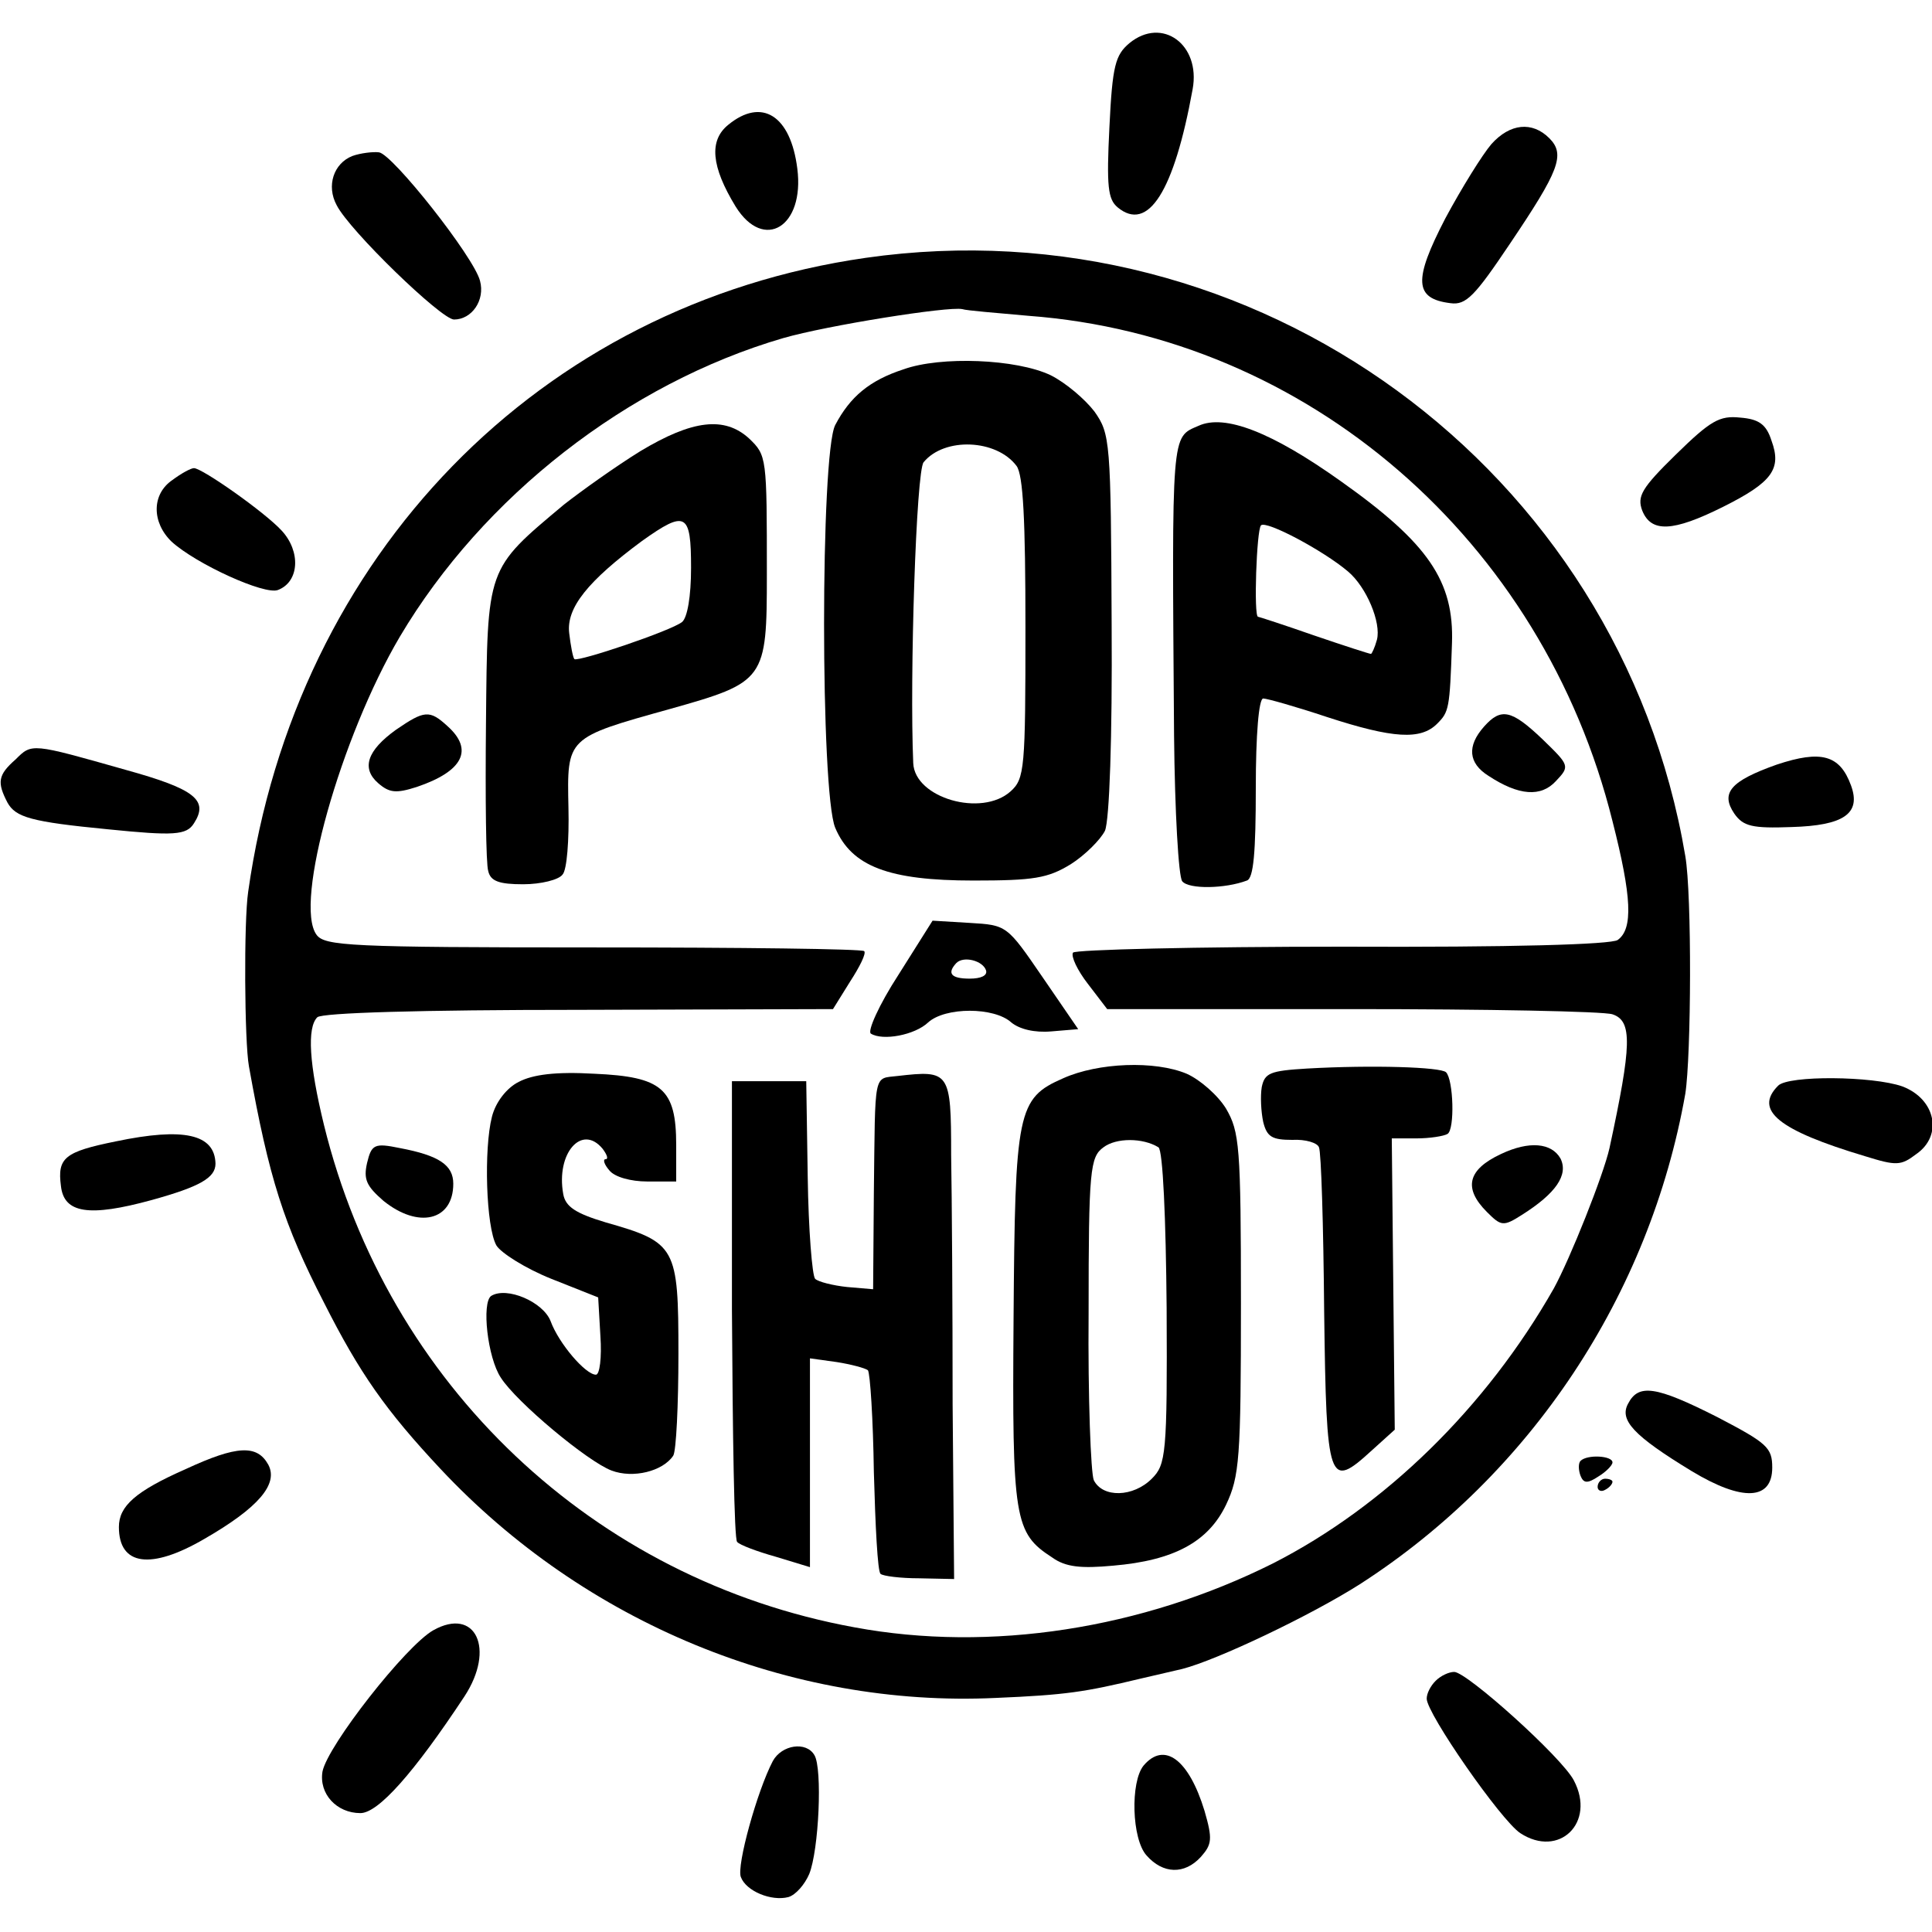
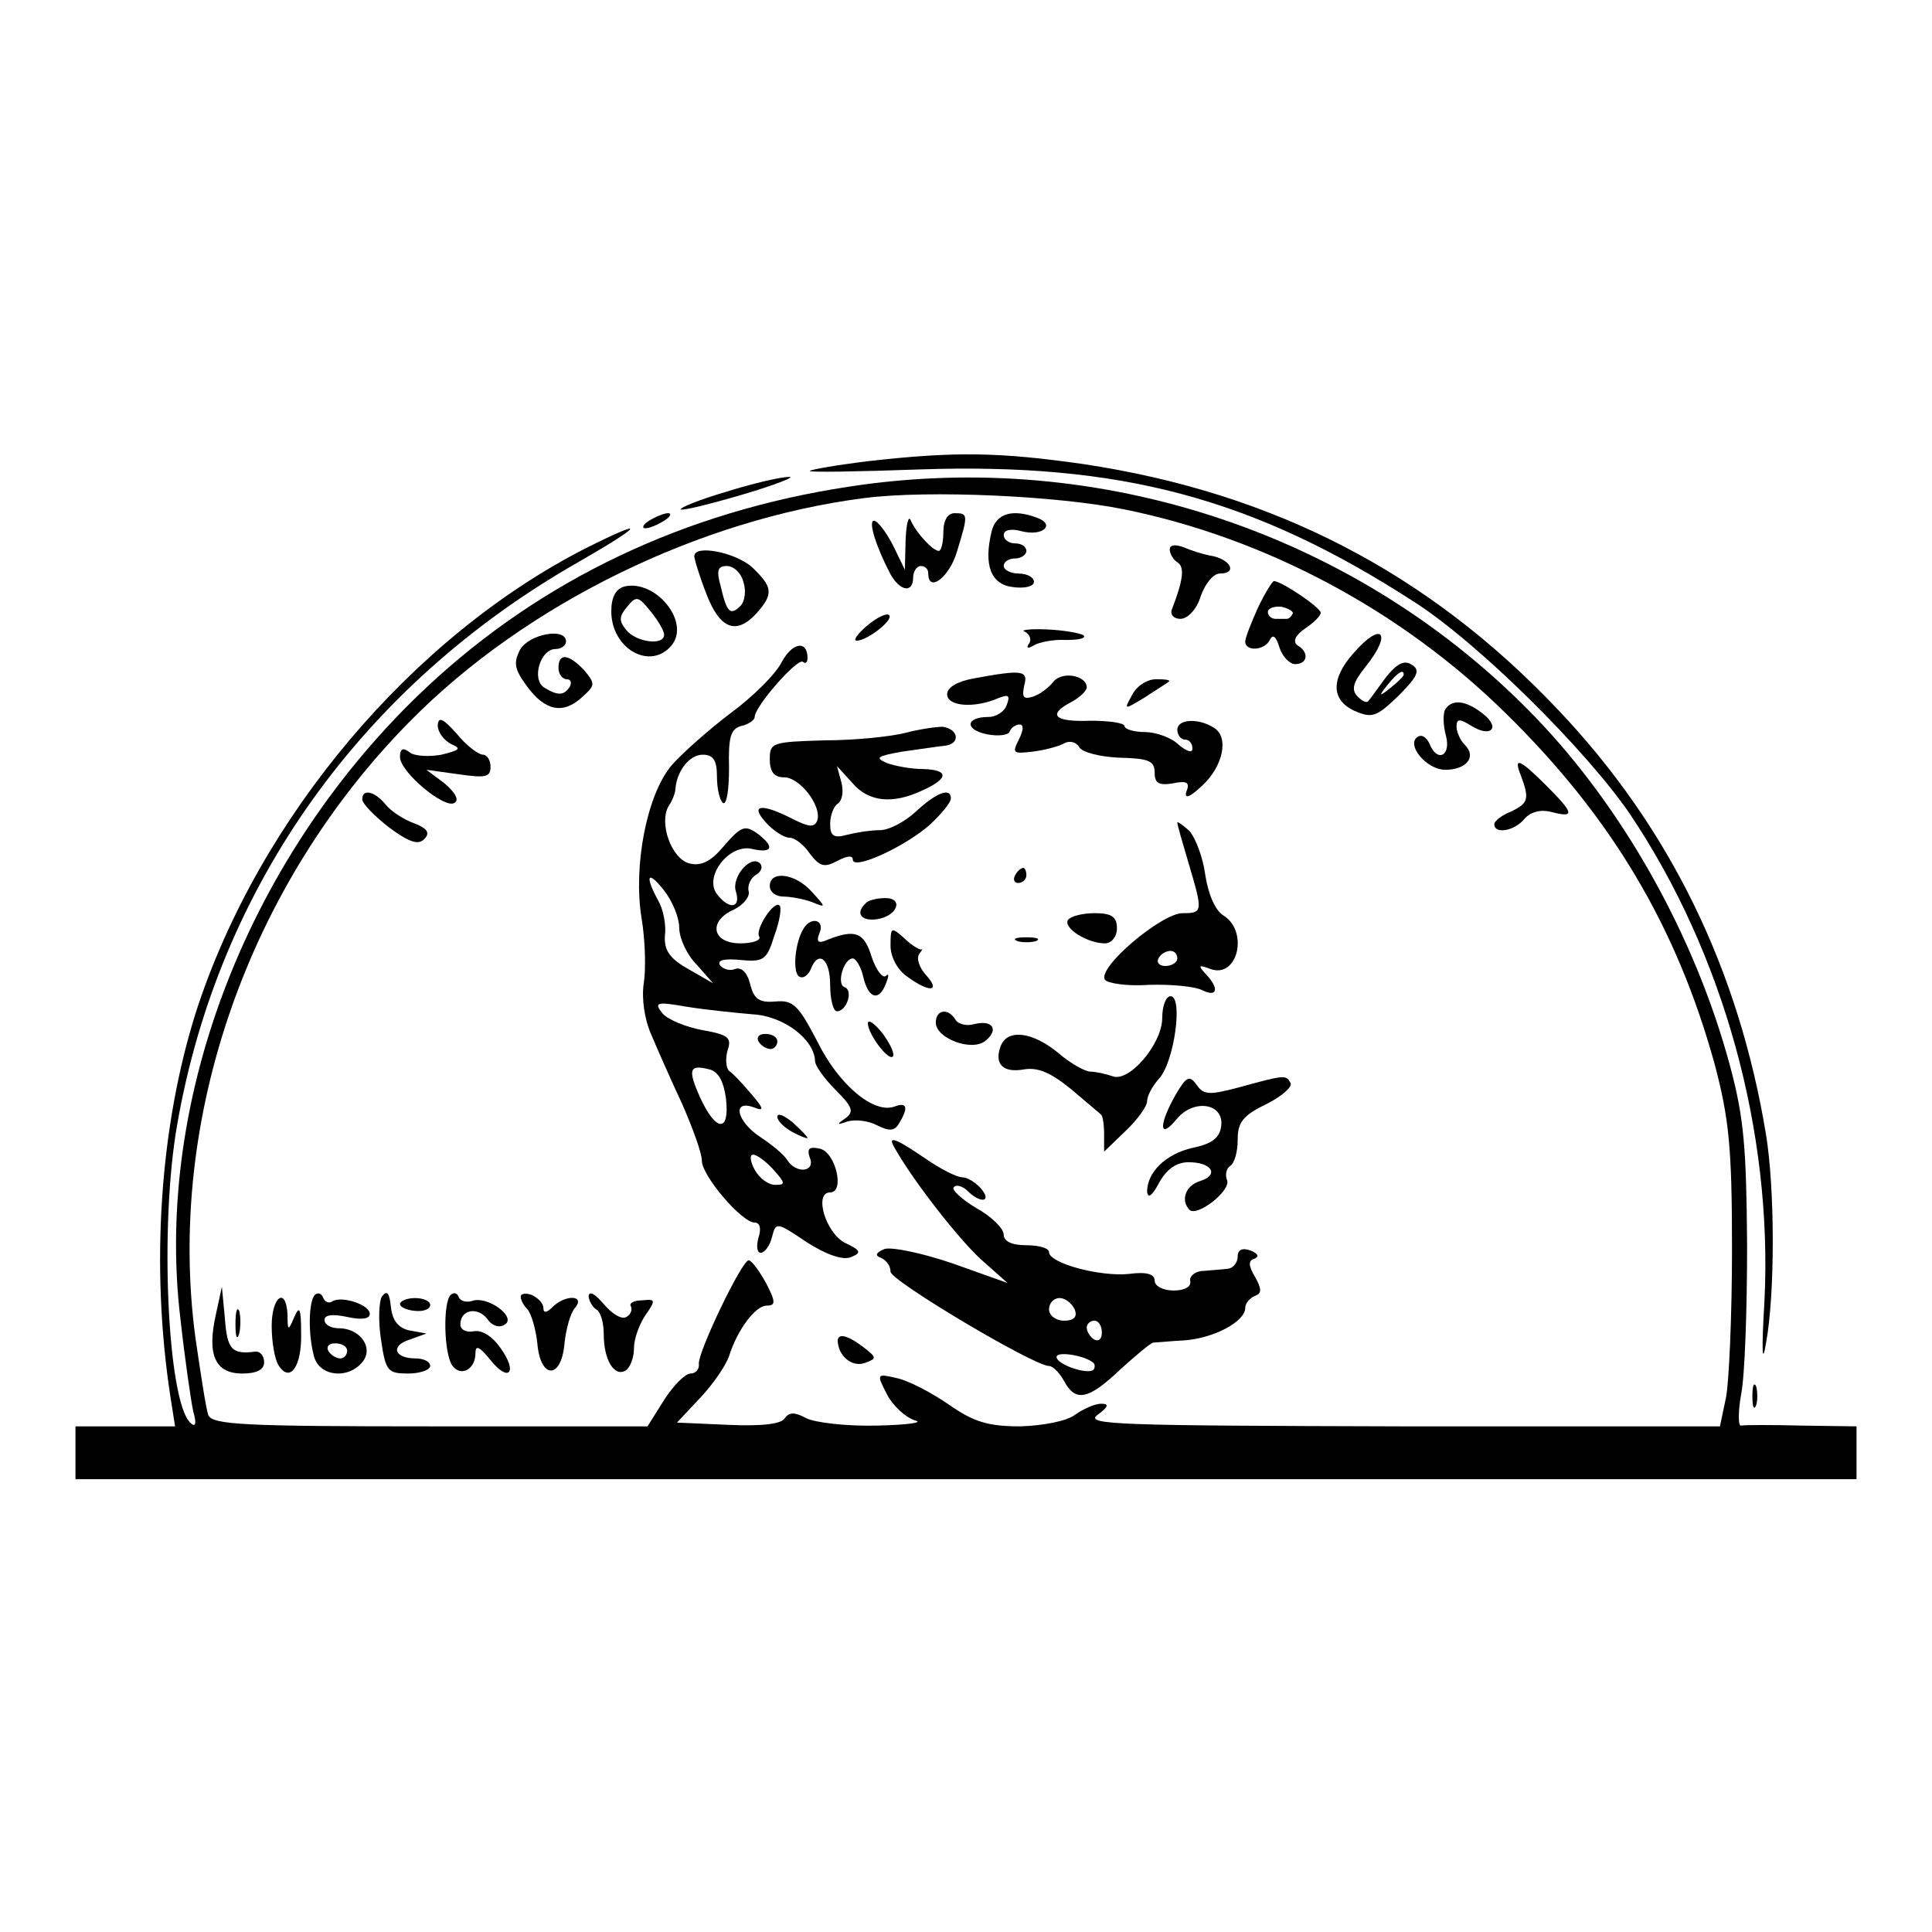
- <svg xmlns="http://www.w3.org/2000/svg" version="1.0" width="260pt" height="260pt" viewBox="0 0 260 260" preserveAspectRatio="xMidYMid meet">
-   <g transform="translate(0,260) scale(0.1,-0.1)" fill="#000000" stroke="none">
-     <path d="M1520 2542 c-19 -16 -23 -30 -27 -113 -4 -80 -2 -97 11 -108 41 -34 76 21 101 159 11 60 -41 98 -85 62z" />
-     <path d="M980 2432 c-26 -21 -23 -56 10 -110 38 -61 93 -27 83 51 -9 72 -48 96 -93 59z" />
-     <path d="M2007 2406 c-12 -14 -40 -59 -62 -100 -43 -83 -42 -108 7 -114 21 -3 33 10 80 80 66 98 75 120 53 142 -23 23 -53 20 -78 -8z" />
-     <path d="M474 2390 c-25 -10 -35 -40 -21 -66 17 -34 141 -154 158 -154 24 0 42 26 35 52 -8 32 -118 171 -136 173 -8 1 -25 -1 -36 -5z" />
-     <path d="M1165 2253 c-439 -63 -767 -400 -831 -853 -6 -40 -5 -202 1 -235 27 -151 47 -213 101 -318 48 -95 83 -145 157 -224 194 -207 470 -321 747 -308 95 4 120 8 195 26 22 5 47 11 56 13 47 12 173 72 239 114 230 148 390 389 438 660 8 51 9 268 0 320 -88 522 -579 880 -1103 805z m219 -78 c376 -28 692 -302 786 -680 26 -102 28 -145 7 -160 -9 -6 -141 -10 -371 -9 -196 0 -359 -4 -362 -8 -3 -5 6 -24 20 -42 l26 -34 329 0 c182 0 339 -3 351 -7 27 -9 26 -41 -4 -180 -8 -36 -53 -149 -75 -189 -91 -160 -227 -293 -378 -370 -176 -88 -380 -120 -563 -86 -351 64 -628 326 -714 676 -20 82 -23 131 -9 145 6 6 139 10 352 10 l342 1 23 37 c13 20 22 38 19 41 -2 3 -167 5 -365 5 -327 0 -361 2 -372 17 -31 42 33 267 112 401 112 189 307 341 516 402 59 17 222 43 241 39 6 -2 45 -5 89 -9z" />
-     <path d="M1216 2103 c-46 -15 -72 -37 -92 -75 -20 -39 -20 -494 0 -542 22 -52 72 -71 186 -71 81 0 100 3 131 22 19 12 40 33 46 45 6 14 10 125 9 278 -1 247 -2 256 -23 286 -13 17 -39 39 -59 49 -46 22 -148 26 -198 8z m152 -130 c9 -12 12 -73 12 -218 0 -189 -1 -203 -20 -220 -39 -35 -129 -9 -131 38 -5 116 4 394 14 405 28 34 98 31 125 -5z" />
-     <path d="M1613 2027 c-37 -16 -36 -5 -33 -417 1 -102 6 -190 11 -196 9 -11 58 -10 87 1 9 3 12 38 12 125 0 71 4 120 10 120 5 0 44 -11 86 -25 89 -29 126 -31 148 -9 16 16 17 20 20 108 3 84 -32 135 -149 218 -94 67 -157 91 -192 75z m201 -196 c25 -21 45 -69 39 -92 -3 -11 -7 -19 -8 -19 -2 0 -36 11 -77 25 -40 14 -74 25 -75 25 -6 0 -2 117 4 123 7 7 84 -34 117 -62z" />
-     <path d="M862 1993 c-34 -21 -80 -54 -103 -72 -105 -88 -103 -83 -105 -295 -1 -100 0 -189 3 -198 3 -14 15 -18 47 -18 24 0 48 6 53 13 6 6 9 47 8 90 -2 95 -3 94 137 133 128 36 130 39 130 181 0 158 0 160 -24 183 -33 30 -76 25 -146 -17z m68 -157 c0 -39 -5 -67 -12 -73 -15 -12 -140 -54 -145 -50 -2 2 -5 18 -7 35 -4 34 25 70 98 124 59 42 66 38 66 -36z" />
-     <path d="M533 1618 c-39 -28 -47 -52 -24 -72 15 -13 24 -14 52 -5 62 21 77 50 41 82 -24 22 -31 21 -69 -5z" />
-     <path d="M1997 1622 c-23 -26 -21 -49 6 -66 41 -27 71 -29 91 -7 19 20 18 21 -18 56 -42 40 -56 43 -79 17z" />
-     <path d="M1209 1288 c-26 -40 -42 -76 -37 -79 16 -10 59 -2 77 15 23 21 89 21 112 0 11 -9 31 -14 54 -12 l36 3 -48 70 c-48 70 -48 70 -98 73 l-50 3 -46 -73z m118 6 c2 -7 -7 -11 -22 -11 -25 0 -31 7 -18 21 10 10 36 3 40 -10z" />
-     <path d="M1431 1149 c-62 -27 -65 -44 -67 -324 -2 -270 1 -288 52 -321 18 -13 39 -15 82 -11 82 7 128 32 152 82 18 38 20 62 20 271 0 212 -2 231 -20 262 -11 18 -35 39 -53 47 -43 18 -119 15 -166 -6z m128 -93 c6 -4 10 -96 11 -216 1 -198 -1 -211 -20 -230 -25 -25 -66 -26 -78 -2 -4 9 -8 111 -7 226 0 192 2 209 20 222 17 13 53 13 74 0z" />
-     <path d="M1759 1162 c-50 -3 -57 -6 -61 -25 -2 -12 -1 -33 2 -47 5 -20 12 -24 39 -24 18 1 34 -4 36 -10 3 -6 6 -105 7 -221 3 -233 6 -240 64 -187 l31 28 -2 196 -2 196 33 0 c18 0 37 3 42 6 10 6 8 73 -2 83 -7 7 -99 10 -187 5z" />
-     <path d="M698 1144 c-16 -8 -31 -27 -36 -47 -11 -43 -8 -148 6 -173 6 -10 39 -31 74 -45 l63 -25 3 -52 c2 -29 -1 -52 -6 -52 -14 0 -50 42 -61 72 -10 26 -59 47 -80 34 -13 -9 -5 -83 13 -110 21 -33 117 -113 149 -125 29 -11 69 -1 83 20 4 6 7 68 7 137 0 144 -3 150 -98 177 -40 12 -54 21 -57 38 -10 55 25 95 53 61 6 -8 8 -14 4 -14 -4 0 -2 -7 5 -15 7 -9 29 -15 51 -15 l39 0 0 49 c0 76 -19 92 -110 96 -52 3 -83 -1 -102 -11z" />
-     <path d="M1208 1152 c-33 -4 -30 8 -32 -157 l-1 -130 -35 3 c-19 2 -39 7 -43 11 -4 4 -9 66 -10 137 l-2 129 -50 0 -50 0 0 -307 c1 -169 3 -310 7 -313 3 -4 27 -13 52 -20 l46 -14 0 140 0 141 36 -5 c19 -3 38 -8 42 -11 3 -4 7 -66 8 -137 2 -72 5 -134 9 -137 3 -3 27 -6 52 -6 l47 -1 -2 235 c0 129 -1 281 -2 336 0 112 -2 114 -72 106z" />
-     <path d="M494 1035 c-5 -22 -1 -31 22 -51 47 -38 94 -27 94 23 0 25 -19 38 -72 48 -34 7 -38 5 -44 -20z" />
-     <path d="M2020 1047 c-45 -21 -51 -46 -19 -78 19 -19 22 -20 47 -4 46 29 63 54 52 76 -12 21 -42 24 -80 6z" />
-     <path d="M2255 1988 c-46 -45 -52 -56 -45 -75 12 -30 41 -29 109 5 66 33 79 51 65 89 -7 22 -17 29 -42 31 -28 3 -40 -4 -87 -50z" />
-     <path d="M232 1954 c-28 -19 -28 -57 -1 -83 33 -30 125 -72 143 -65 29 11 31 52 5 80 -23 25 -107 84 -118 84 -4 0 -17 -7 -29 -16z" />
-     <path d="M21 1578 c-24 -21 -25 -31 -11 -58 11 -20 32 -26 135 -36 89 -9 106 -8 116 8 20 31 2 46 -92 72 -127 36 -126 36 -148 14z" />
-     <path d="M2391 1571 c-62 -22 -76 -38 -57 -66 12 -17 24 -20 77 -18 70 2 94 18 80 56 -15 41 -40 48 -100 28z" />
-     <path d="M2393 1139 c-33 -33 0 -60 117 -95 42 -13 48 -13 69 3 36 25 26 74 -19 91 -40 14 -153 15 -167 1z" />
-     <path d="M156 1064 c-69 -14 -79 -22 -74 -60 4 -37 38 -42 122 -19 65 18 86 30 86 49 -1 40 -43 49 -134 30z" />
-     <path d="M2191 711 c-12 -22 7 -43 86 -91 68 -41 108 -39 108 5 0 27 -7 33 -74 68 -83 42 -106 45 -120 18z" />
-     <path d="M250 623 c-68 -30 -90 -50 -90 -78 0 -52 43 -58 115 -16 73 42 100 74 86 100 -15 27 -42 26 -111 -6z" />
-     <path d="M2127 634 c-3 -3 -3 -12 0 -20 4 -10 9 -11 24 -1 10 6 19 15 19 19 0 9 -34 11 -43 2z" />
-     <path d="M2150 599 c0 -5 5 -7 10 -4 6 3 10 8 10 11 0 2 -4 4 -10 4 -5 0 -10 -5 -10 -11z" />
-     <path d="M583 406 c-37 -21 -142 -155 -149 -190 -5 -30 19 -56 51 -56 24 0 72 54 140 157 42 64 15 121 -42 89z" />
-     <path d="M1932 338 c-7 -7 -12 -17 -12 -24 0 -20 100 -164 126 -181 52 -34 102 14 72 71 -16 31 -144 146 -161 146 -7 0 -18 -5 -25 -12z" />
-     <path d="M1040 230 c-21 -40 -49 -141 -43 -156 7 -19 41 -33 64 -27 10 3 22 17 28 31 13 32 18 142 7 160 -11 19 -44 14 -56 -8z" />
-     <path d="M1539 224 c-18 -22 -16 -99 4 -121 22 -25 51 -26 73 -2 15 17 16 24 5 62 -21 69 -54 94 -82 61z" />
+ <svg xmlns="http://www.w3.org/2000/svg" version="1.0" width="256pt" height="256pt" viewBox="0 0 256 256" preserveAspectRatio="xMidYMid meet">
+   <g transform="translate(0,256) scale(0.1,-0.1)" fill="#000000" stroke="none">
+     <path d="M1151 1949 c-41 -5 -76 -11 -78 -13 -2 -2 63 -1 146 2 266 9 442 -38 654 -175 85 -54 229 -197 287 -282 124 -185 189 -421 178 -645 -4 -67 -3 -86 2 -56 12 64 12 204 0 277 -36 218 -127 406 -275 562 -172 182 -377 288 -629 326 -112 16 -170 17 -285 4z" />
+     <path d="M961 1908 c-34 -10 -61 -21 -59 -23 2 -2 39 7 83 20 44 13 71 24 60 23 -11 0 -49 -9 -84 -20z" />
+     <path d="M1124 1915 c-217 -33 -406 -123 -558 -265 -235 -220 -362 -544 -327 -837 6 -54 14 -109 17 -123 5 -17 3 -22 -4 -15 -30 29 -41 262 -17 396 55 315 245 581 531 744 87 50 93 60 11 19 -232 -118 -434 -358 -517 -614 -48 -151 -61 -337 -34 -512 l6 -38 -66 0 -66 0 0 -35 0 -35 1180 0 1180 0 0 35 0 35 -72 1 c-40 1 -76 1 -81 0 -4 -1 -4 18 0 41 5 24 8 113 8 198 -1 129 -4 169 -23 239 -46 170 -140 338 -256 459 -234 244 -577 359 -912 307z m366 -30 c187 -38 367 -134 505 -270 141 -138 227 -284 277 -465 19 -72 23 -110 23 -245 0 -88 -4 -177 -8 -197 l-8 -38 -422 0 c-373 1 -420 2 -403 15 15 11 16 15 5 15 -8 0 -24 -7 -35 -15 -11 -8 -41 -14 -72 -15 -43 0 -62 6 -95 29 -23 16 -54 32 -69 35 -26 6 -27 6 -13 -21 8 -16 25 -31 37 -35 13 -3 -9 -6 -50 -7 -40 -1 -83 4 -94 10 -15 8 -22 8 -28 0 -4 -8 -31 -11 -75 -9 l-68 3 31 33 c17 18 34 43 38 55 11 35 35 67 50 67 12 0 12 5 -1 30 -9 16 -19 30 -23 30 -9 0 -67 -121 -66 -137 1 -7 -4 -13 -11 -13 -7 0 -23 -16 -35 -35 l-22 -35 -288 0 c-245 0 -289 2 -294 15 -3 8 -10 54 -17 102 -39 290 70 601 285 818 153 155 383 267 601 295 86 11 257 3 345 -15z" />
+     <path d="M1200 1845 l-1 -40 -16 33 c-9 17 -20 32 -25 32 -8 0 3 -35 22 -71 13 -23 30 -25 30 -4 0 8 5 15 10 15 6 0 10 -4 10 -10 0 -26 28 -5 38 29 15 49 15 51 -3 51 -9 0 -15 -9 -15 -25 0 -14 -3 -25 -6 -25 -8 0 -30 24 -37 40 -3 8 -6 -3 -7 -25z" />
+     <path d="M1314 1856 c-11 -45 -1 -71 29 -74 15 -2 27 1 27 7 0 6 -9 11 -20 11 -11 0 -20 5 -20 10 0 6 7 10 15 10 8 0 15 5 15 10 0 6 -7 10 -15 10 -8 0 -15 5 -15 11 0 7 10 9 24 5 28 -7 45 9 20 18 -32 12 -54 6 -60 -18z" />
+     <path d="M1550 1832 c0 -6 5 -14 10 -17 10 -6 8 -23 -7 -62 -3 -7 2 -13 11 -13 10 0 22 13 27 30 6 17 17 30 25 30 23 0 16 17 -8 23 -13 2 -31 8 -40 12 -11 4 -18 3 -18 -3z" />
+     <path d="M920 1823 c0 -4 7 -27 16 -50 18 -47 40 -55 67 -25 22 25 21 34 -6 60 -22 20 -77 31 -77 15z m65 -34 c4 -12 2 -26 -4 -32 -13 -13 -18 -9 -26 26 -6 21 -4 27 8 27 9 0 19 -9 22 -21z" />
+     <path d="M828 1783 c-12 -3 -18 -14 -18 -33 0 -50 52 -79 80 -45 25 31 -21 87 -62 78z m52 -64 c0 -15 -37 -10 -50 6 -10 12 -10 18 1 31 12 15 15 14 31 -6 10 -12 18 -26 18 -31z" />
+     <path d="M1667 1755 c-9 -20 -17 -40 -17 -45 0 -14 27 -12 33 3 4 7 8 3 12 -10 4 -13 14 -23 21 -23 17 0 19 16 3 25 -6 5 -3 13 10 22 12 8 21 17 21 21 0 7 -52 42 -62 42 -2 0 -12 -16 -21 -35z m46 -8 c-2 -4 -5 -7 -8 -7 -3 0 -9 0 -15 0 -5 0 -10 4 -10 9 0 5 8 8 18 7 9 -2 16 -6 15 -9z" />
+     <path d="M1149 1731 c-13 -11 -19 -20 -14 -20 14 0 50 28 43 34 -3 3 -16 -3 -29 -14z" />
+     <path d="M1358 1723 c6 -3 9 -10 6 -15 -5 -7 -2 -8 6 -3 7 4 26 8 42 7 17 0 27 2 24 6 -4 3 -26 7 -49 8 -23 1 -36 -1 -29 -3z" />
+     <path d="M689 1699 c-9 -18 -7 -26 9 -48 24 -33 48 -38 73 -15 18 16 18 18 3 36 -21 22 -34 23 -34 3 0 -8 5 -15 11 -15 5 0 7 -4 4 -10 -8 -12 -16 -12 -34 -1 -17 11 -5 51 15 51 8 0 14 5 14 10 0 19 -49 10 -61 -11z" />
+     <path d="M1793 1694 c-30 -34 -29 -62 2 -76 23 -10 29 -8 58 20 26 26 29 34 18 41 -10 7 -20 2 -35 -17 -11 -15 -21 -29 -23 -31 -2 -3 -8 0 -14 6 -9 9 -6 19 10 39 37 46 22 62 -16 18z m67 -28 c0 -2 -8 -10 -17 -17 -16 -13 -17 -12 -4 4 13 16 21 21 21 13z" />
+     <path d="M1036 1683 c-8 -16 -38 -46 -68 -68 -29 -22 -64 -53 -78 -69 -33 -39 -51 -133 -40 -202 5 -29 6 -69 3 -87 -3 -20 1 -48 10 -68 8 -19 26 -60 41 -92 14 -32 26 -65 26 -75 0 -20 53 -82 70 -82 7 0 9 -8 5 -20 -3 -11 -2 -20 3 -20 5 0 12 9 15 21 5 20 6 20 46 -7 25 -16 47 -24 58 -20 15 6 14 9 -7 19 -26 13 -42 67 -20 67 20 0 7 54 -14 58 -14 3 -17 0 -13 -12 8 -19 -18 -22 -30 -3 -4 7 -20 20 -35 30 -31 20 -39 50 -10 40 15 -6 15 -3 -3 18 -11 13 -24 27 -29 30 -4 4 -5 16 -2 27 6 17 1 21 -33 27 -22 4 -46 14 -53 22 -12 15 -8 16 32 9 25 -4 64 -8 87 -10 41 -2 82 -33 83 -62 0 -6 12 -23 27 -38 23 -23 25 -29 13 -38 -12 -8 -11 -9 3 -4 10 3 28 1 39 -5 16 -8 23 -8 29 2 13 21 11 29 -5 23 -28 -11 -75 29 -103 86 -25 48 -32 55 -55 53 -22 -2 -29 3 -34 23 -4 16 -12 23 -20 20 -7 -3 -16 0 -20 5 -4 7 6 9 27 7 31 -3 35 0 45 32 7 19 10 37 7 40 -7 8 -33 -32 -27 -41 3 -5 -9 -9 -25 -9 -38 0 -43 30 -8 45 12 6 21 17 19 24 -2 8 3 18 10 22 7 4 9 11 5 15 -12 12 -38 -18 -32 -37 7 -22 -8 -25 -24 -5 -20 23 15 69 46 61 27 -6 30 3 6 21 -16 11 -21 9 -43 -16 -18 -22 -31 -28 -47 -24 -24 7 -40 54 -27 76 5 7 9 18 9 23 2 24 19 45 36 45 14 0 19 -7 19 -29 0 -17 4 -32 8 -35 5 -3 8 18 8 46 -1 41 2 52 16 56 10 2 18 8 18 12 0 14 57 79 64 73 3 -3 6 -1 6 5 0 24 -20 21 -34 -5z m-136 -352 c0 -14 10 -36 23 -49 l22 -25 -33 19 c-25 14 -32 25 -31 44 2 14 -2 35 -9 47 -18 33 -14 41 8 13 11 -14 20 -36 20 -49z m62 -227 c5 -45 -13 -44 -34 1 -17 38 -15 45 12 38 12 -3 19 -16 22 -39z m63 -94 c16 -18 16 -20 2 -20 -9 0 -21 9 -27 20 -6 11 -7 20 -2 20 5 0 17 -9 27 -20z" />
+     <path d="M1290 1661 c-22 -4 -35 -12 -35 -21 0 -16 36 -19 68 -5 13 5 16 4 11 -9 -3 -9 -14 -16 -24 -16 -31 0 -32 -17 -2 -23 15 -3 29 -1 30 4 2 5 8 9 13 9 6 0 5 -8 -1 -20 -9 -18 -8 -19 18 -16 16 2 35 7 42 11 7 4 16 2 20 -5 4 -7 28 -13 54 -14 38 -1 46 -4 46 -20 0 -14 6 -17 24 -14 19 4 23 1 18 -11 -3 -10 4 -8 21 8 28 26 36 65 15 77 -21 13 -48 11 -48 -3 0 -7 5 -13 10 -13 6 0 10 -5 10 -12 0 -6 -7 -4 -18 5 -10 10 -31 17 -45 17 -15 0 -27 4 -27 8 0 4 -20 7 -45 7 -48 -2 -58 8 -25 25 11 6 20 15 20 19 0 16 -32 22 -44 8 -6 -8 -18 -17 -27 -20 -13 -4 -15 -1 -12 14 6 21 -2 22 -67 10z" />
+     <path d="M1500 1639 c-11 -20 -11 -20 17 -3 15 10 30 19 32 21 2 2 -5 3 -17 3 -12 0 -26 -9 -32 -21z" />
+     <path d="M1915 1620 c-3 -5 -3 -21 1 -35 7 -27 -12 -36 -22 -10 -4 8 -10 12 -15 9 -17 -10 11 -44 36 -44 28 0 42 17 26 33 -6 6 -11 17 -11 24 0 11 4 11 20 1 26 -16 39 -2 14 17 -22 17 -40 19 -49 5z" />
+     <path d="M580 1599 c0 -9 8 -20 18 -25 14 -6 11 -8 -13 -14 -16 -3 -36 -2 -42 3 -9 7 -13 5 -13 -6 0 -20 59 -69 72 -61 7 4 1 14 -13 26 l-24 18 43 -6 c35 -5 42 -4 42 10 0 9 -5 16 -10 16 -6 0 -22 12 -35 28 -18 20 -24 23 -25 11z" />
+     <path d="M1200 1589 c-19 -5 -68 -10 -107 -10 -70 -2 -73 -3 -73 -25 0 -17 6 -24 19 -24 21 0 50 -38 44 -57 -4 -10 -11 -9 -33 2 -41 21 -57 19 -35 -5 10 -11 24 -20 31 -20 7 0 19 -9 27 -21 13 -17 19 -19 36 -10 13 7 21 8 21 2 0 -15 71 18 103 47 15 14 27 29 27 34 0 15 -19 8 -46 -17 -15 -14 -36 -25 -48 -25 -12 0 -31 -3 -43 -6 -18 -5 -23 -2 -23 14 0 12 5 24 10 27 6 4 8 16 5 28 l-6 22 20 -22 c22 -26 54 -29 94 -10 35 16 34 27 0 28 -16 0 -37 4 -48 8 -16 7 -13 9 20 15 22 3 48 7 58 8 20 3 17 22 -4 25 -8 0 -30 -3 -49 -8z" />
+     <path d="M2015 1533 c12 -32 10 -37 -12 -48 -13 -5 -23 -13 -23 -17 0 -14 27 -9 40 7 8 9 21 13 36 9 31 -8 30 -2 -7 35 -35 35 -44 39 -34 14z" />
+     <path d="M480 1501 c0 -6 16 -22 35 -37 27 -20 39 -24 47 -16 8 8 5 14 -13 21 -14 5 -31 16 -38 25 -15 18 -31 21 -31 7z" />
+     <path d="M1560 1470 c0 -3 7 -27 15 -54 19 -64 19 -66 -8 -66 -28 0 -113 -72 -103 -88 3 -5 30 -9 58 -7 29 1 61 -2 71 -7 20 -10 23 2 5 21 -11 12 -10 13 6 7 36 -13 51 50 17 71 -11 7 -20 28 -24 54 -3 23 -13 49 -21 58 -9 8 -16 13 -16 11z m0 -180 c0 -5 -7 -10 -16 -10 -8 0 -12 5 -9 10 3 6 10 10 16 10 5 0 9 -4 9 -10z" />
+     <path d="M1345 1400 c-3 -5 -1 -10 4 -10 6 0 11 5 11 10 0 6 -2 10 -4 10 -3 0 -8 -4 -11 -10z" />
+     <path d="M1020 1386 c0 -8 8 -14 18 -14 9 0 26 -3 37 -7 20 -8 20 -8 1 13 -22 25 -56 29 -56 8z" />
+     <path d="M1147 1363 c-14 -13 -6 -24 15 -21 27 4 36 28 11 28 -11 0 -23 -3 -26 -7z" />
+     <path d="M1415 1341 c-6 -11 26 -31 49 -31 9 0 16 9 16 20 0 15 -7 20 -29 20 -17 0 -32 -4 -36 -9z" />
+     <path d="M1065 1330 c-12 -19 -15 -59 -6 -64 5 -3 11 1 15 9 10 27 26 15 26 -20 0 -19 4 -35 9 -35 13 0 22 28 10 32 -11 4 -1 38 11 38 4 0 11 -11 14 -25 7 -29 21 -32 30 -8 4 10 4 14 0 10 -4 -4 -13 7 -19 25 -10 33 -22 37 -58 23 -13 -6 -16 -3 -11 9 7 17 -11 22 -21 6z" />
+     <path d="M1180 1307 c0 -15 9 -32 22 -41 30 -22 45 -20 25 2 -9 10 -13 22 -9 28 4 5 5 8 3 6 -2 -1 -13 5 -23 15 -17 15 -18 15 -18 -10z" />
+     <path d="M1348 1313 c6 -2 18 -2 25 0 6 3 1 5 -13 5 -14 0 -19 -2 -12 -5z" />
+     <path d="M1540 1211 c0 -34 -44 -86 -66 -77 -9 3 -22 6 -29 6 -7 0 -27 11 -43 25 -34 28 -67 32 -76 9 -9 -24 3 -36 31 -31 18 3 35 -4 62 -26 20 -17 38 -32 40 -34 2 -1 4 -13 4 -25 l0 -24 28 27 c16 15 29 33 29 40 0 7 7 20 16 30 20 22 32 109 15 109 -6 0 -11 -13 -11 -29z" />
+     <path d="M1240 1205 c0 -21 48 -39 66 -24 18 15 9 28 -15 22 -10 -3 -22 0 -25 6 -10 16 -26 13 -26 -4z" />
+     <path d="M1150 1204 c0 -14 27 -50 33 -44 3 3 -3 16 -13 30 -11 14 -20 20 -20 14z" />
+     <path d="M1005 1180 c3 -5 10 -10 16 -10 5 0 9 5 9 10 0 6 -7 10 -16 10 -8 0 -12 -4 -9 -10z" />
+     <path d="M1557 1108 c-22 -39 -21 -59 2 -31 23 28 64 21 59 -10 -2 -15 -13 -23 -38 -28 -35 -8 -60 -32 -60 -58 1 -10 7 -5 16 12 10 18 23 27 39 27 31 0 41 -17 15 -25 -19 -6 -26 -25 -14 -38 10 -10 55 25 50 39 -3 7 -1 16 4 19 6 4 10 19 10 35 0 23 7 32 38 47 20 10 35 23 32 28 -6 11 -7 11 -69 -6 -38 -10 -46 -10 -55 3 -10 14 -14 12 -29 -14z" />
+     <path d="M1030 1080 c0 -5 9 -14 20 -20 11 -6 20 -9 20 -8 0 2 -9 11 -20 21 -11 9 -20 13 -20 7z" />
+     <path d="M1186 1038 c25 -44 83 -118 113 -146 l36 -32 -73 26 c-41 14 -81 22 -90 19 -12 -5 -13 -9 -4 -12 6 -3 12 -10 12 -18 0 -12 190 -125 210 -125 5 0 14 -9 20 -20 15 -28 32 -25 74 15 21 19 40 35 44 36 4 0 23 2 42 3 39 3 80 25 80 43 0 6 6 13 13 16 9 3 9 9 0 25 -9 15 -9 22 -1 24 7 3 5 7 -5 11 -11 4 -17 1 -17 -8 0 -8 -6 -15 -12 -16 -7 -1 -22 -2 -33 -3 -11 0 -19 -7 -18 -13 2 -8 -7 -13 -22 -13 -14 0 -25 6 -25 13 0 9 -11 12 -34 9 -38 -4 -106 14 -106 29 0 5 -13 9 -30 9 -19 0 -30 5 -30 14 0 8 -16 24 -36 35 -20 12 -34 25 -30 28 3 4 12 1 18 -5 17 -17 33 -15 18 3 -7 8 -18 15 -25 15 -7 0 -29 11 -49 25 -41 28 -51 31 -40 13z m238 -213 c4 -10 -1 -15 -14 -15 -11 0 -20 7 -20 15 0 8 6 15 14 15 8 0 16 -7 20 -15z m36 -31 c0 -8 -4 -12 -10 -9 -5 3 -10 10 -10 16 0 5 5 9 10 9 6 0 10 -7 10 -16z m-11 -40 c2 -2 2 -6 0 -9 -8 -7 -49 7 -49 17 0 8 38 2 49 -8z" />
+     <path d="M286 818 c-12 -53 -1 -78 35 -78 19 0 29 5 29 15 0 9 -6 15 -12 14 -31 -4 -37 3 -40 44 l-4 42 -8 -37z" />
+     <path d="M417 844 c-8 -9 -9 -51 -1 -81 7 -27 45 -31 64 -8 16 19 -3 45 -31 45 -11 0 -19 5 -19 11 0 7 11 8 30 4 18 -4 30 -3 30 4 0 12 -36 24 -49 17 -5 -4 -11 -1 -13 5 -2 5 -7 7 -11 3z m43 -74 c0 -5 -4 -10 -9 -10 -6 0 -13 5 -16 10 -3 6 1 10 9 10 9 0 16 -4 16 -10z" />
+     <path d="M506 842 c-4 -7 -5 -33 -1 -58 6 -41 9 -44 36 -44 16 0 29 5 29 10 0 6 -9 10 -19 10 -29 0 -34 17 -8 25 l22 8 -22 4 c-15 3 -23 13 -25 31 -2 19 -5 23 -12 14z" />
+     <path d="M597 844 c-10 -10 -9 -76 2 -93 11 -16 31 -6 31 16 0 11 5 9 19 -8 25 -32 38 -18 14 15 -11 16 -25 24 -35 22 -10 -2 -18 2 -18 9 0 20 23 24 36 7 6 -9 16 -12 23 -7 16 10 -24 39 -44 31 -7 -2 -15 0 -17 5 -2 6 -7 7 -11 3z" />
+     <path d="M690 842 c0 -5 4 -12 9 -17 5 -6 11 -26 13 -45 4 -48 32 -48 36 0 2 19 8 41 14 47 14 17 -13 18 -30 1 -8 -8 -12 -8 -12 -1 0 6 -7 13 -15 17 -8 3 -15 2 -15 -2z" />
+     <path d="M780 843 c0 -6 5 -15 10 -18 6 -3 10 -18 10 -33 0 -34 14 -57 29 -48 6 4 11 17 11 29 0 13 7 32 15 44 14 20 14 22 -4 20 -11 0 -18 -4 -15 -8 2 -4 0 -11 -6 -14 -6 -4 -19 4 -30 17 -11 13 -19 18 -20 11z" />
+     <path d="M360 803 c0 -21 4 -44 9 -52 15 -24 31 -2 30 42 0 33 -2 38 -9 22 -8 -19 -9 -19 -9 3 -2 38 -21 24 -21 -15z" />
+     <path d="M530 832 c0 -4 9 -8 20 -9 11 -1 20 2 20 8 0 5 -9 9 -20 9 -11 0 -20 -4 -20 -8z" />
+     <path d="M312 805 c0 -16 2 -22 5 -12 2 9 2 23 0 30 -3 6 -5 -1 -5 -18z" />
+     <path d="M1110 783 c1 -20 19 -35 36 -29 16 6 16 7 -2 21 -21 16 -34 19 -34 8z" />
+     <path d="M860 1870 c-8 -5 -10 -10 -5 -10 6 0 17 5 25 10 8 5 11 10 5 10 -5 0 -17 -5 -25 -10z" />
+     <path d="M2322 710 c0 -14 2 -19 5 -12 2 6 2 18 0 25 -3 6 -5 1 -5 -13z" />
  </g>
</svg>
